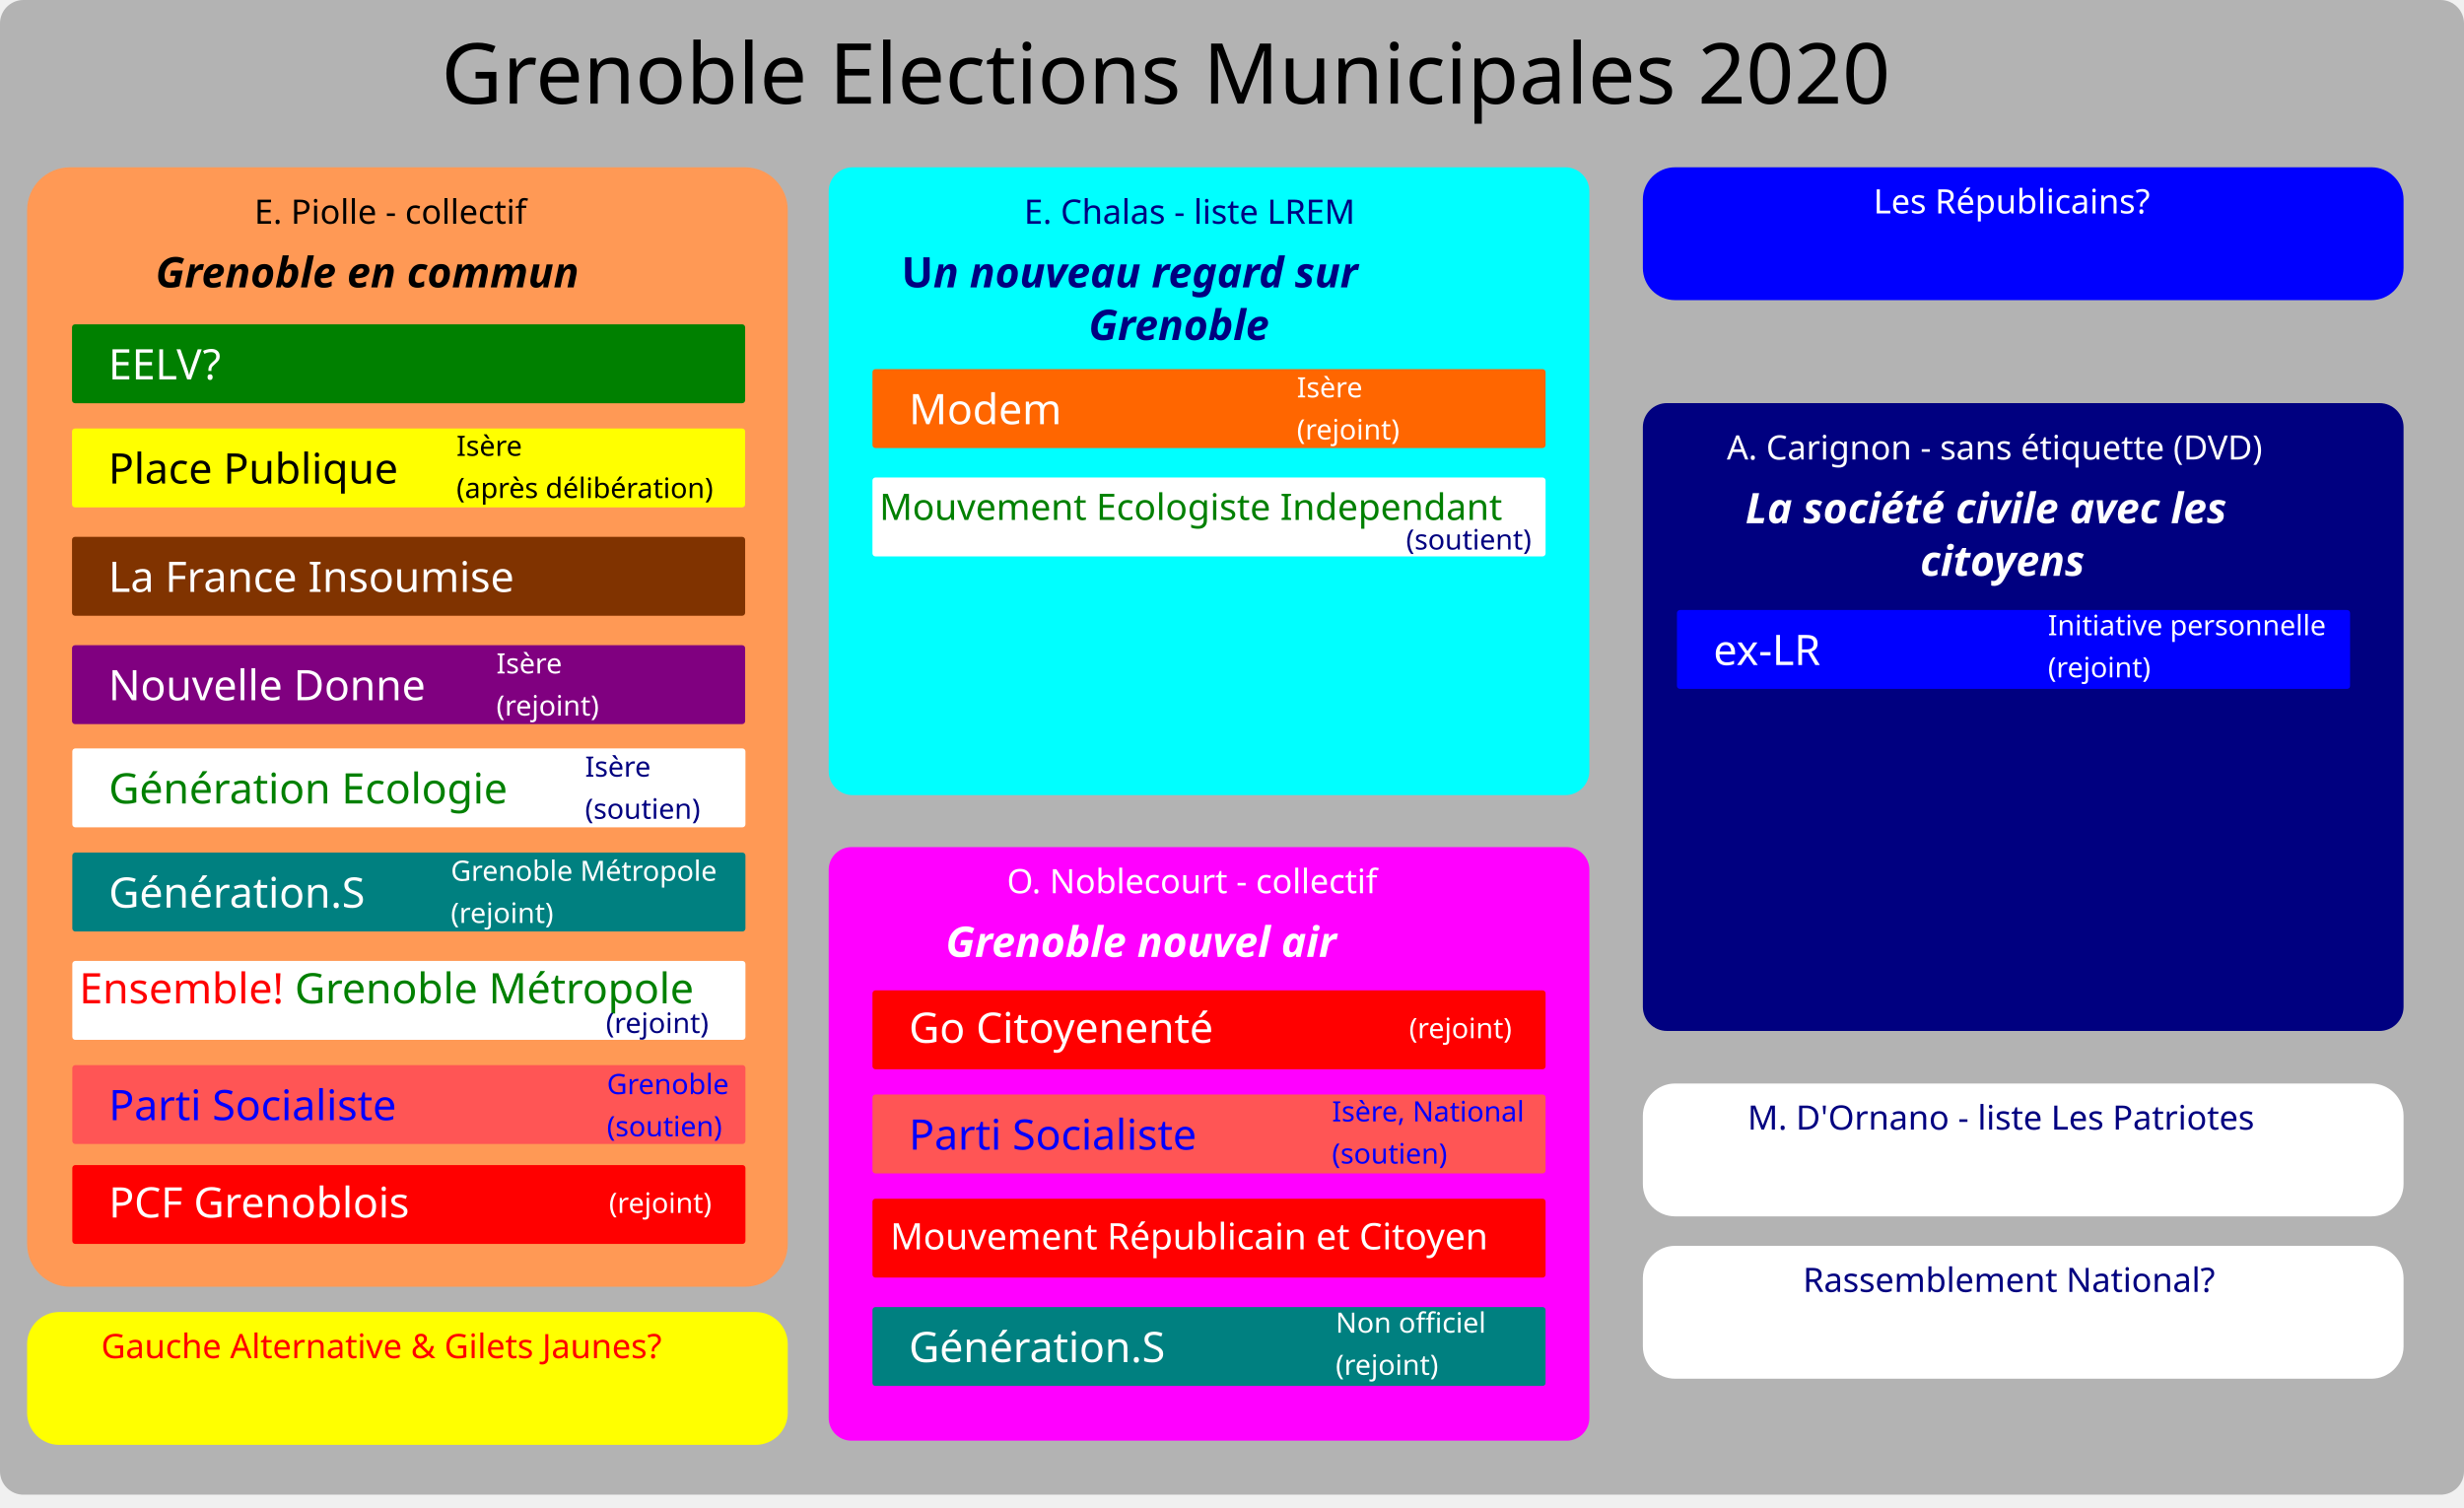
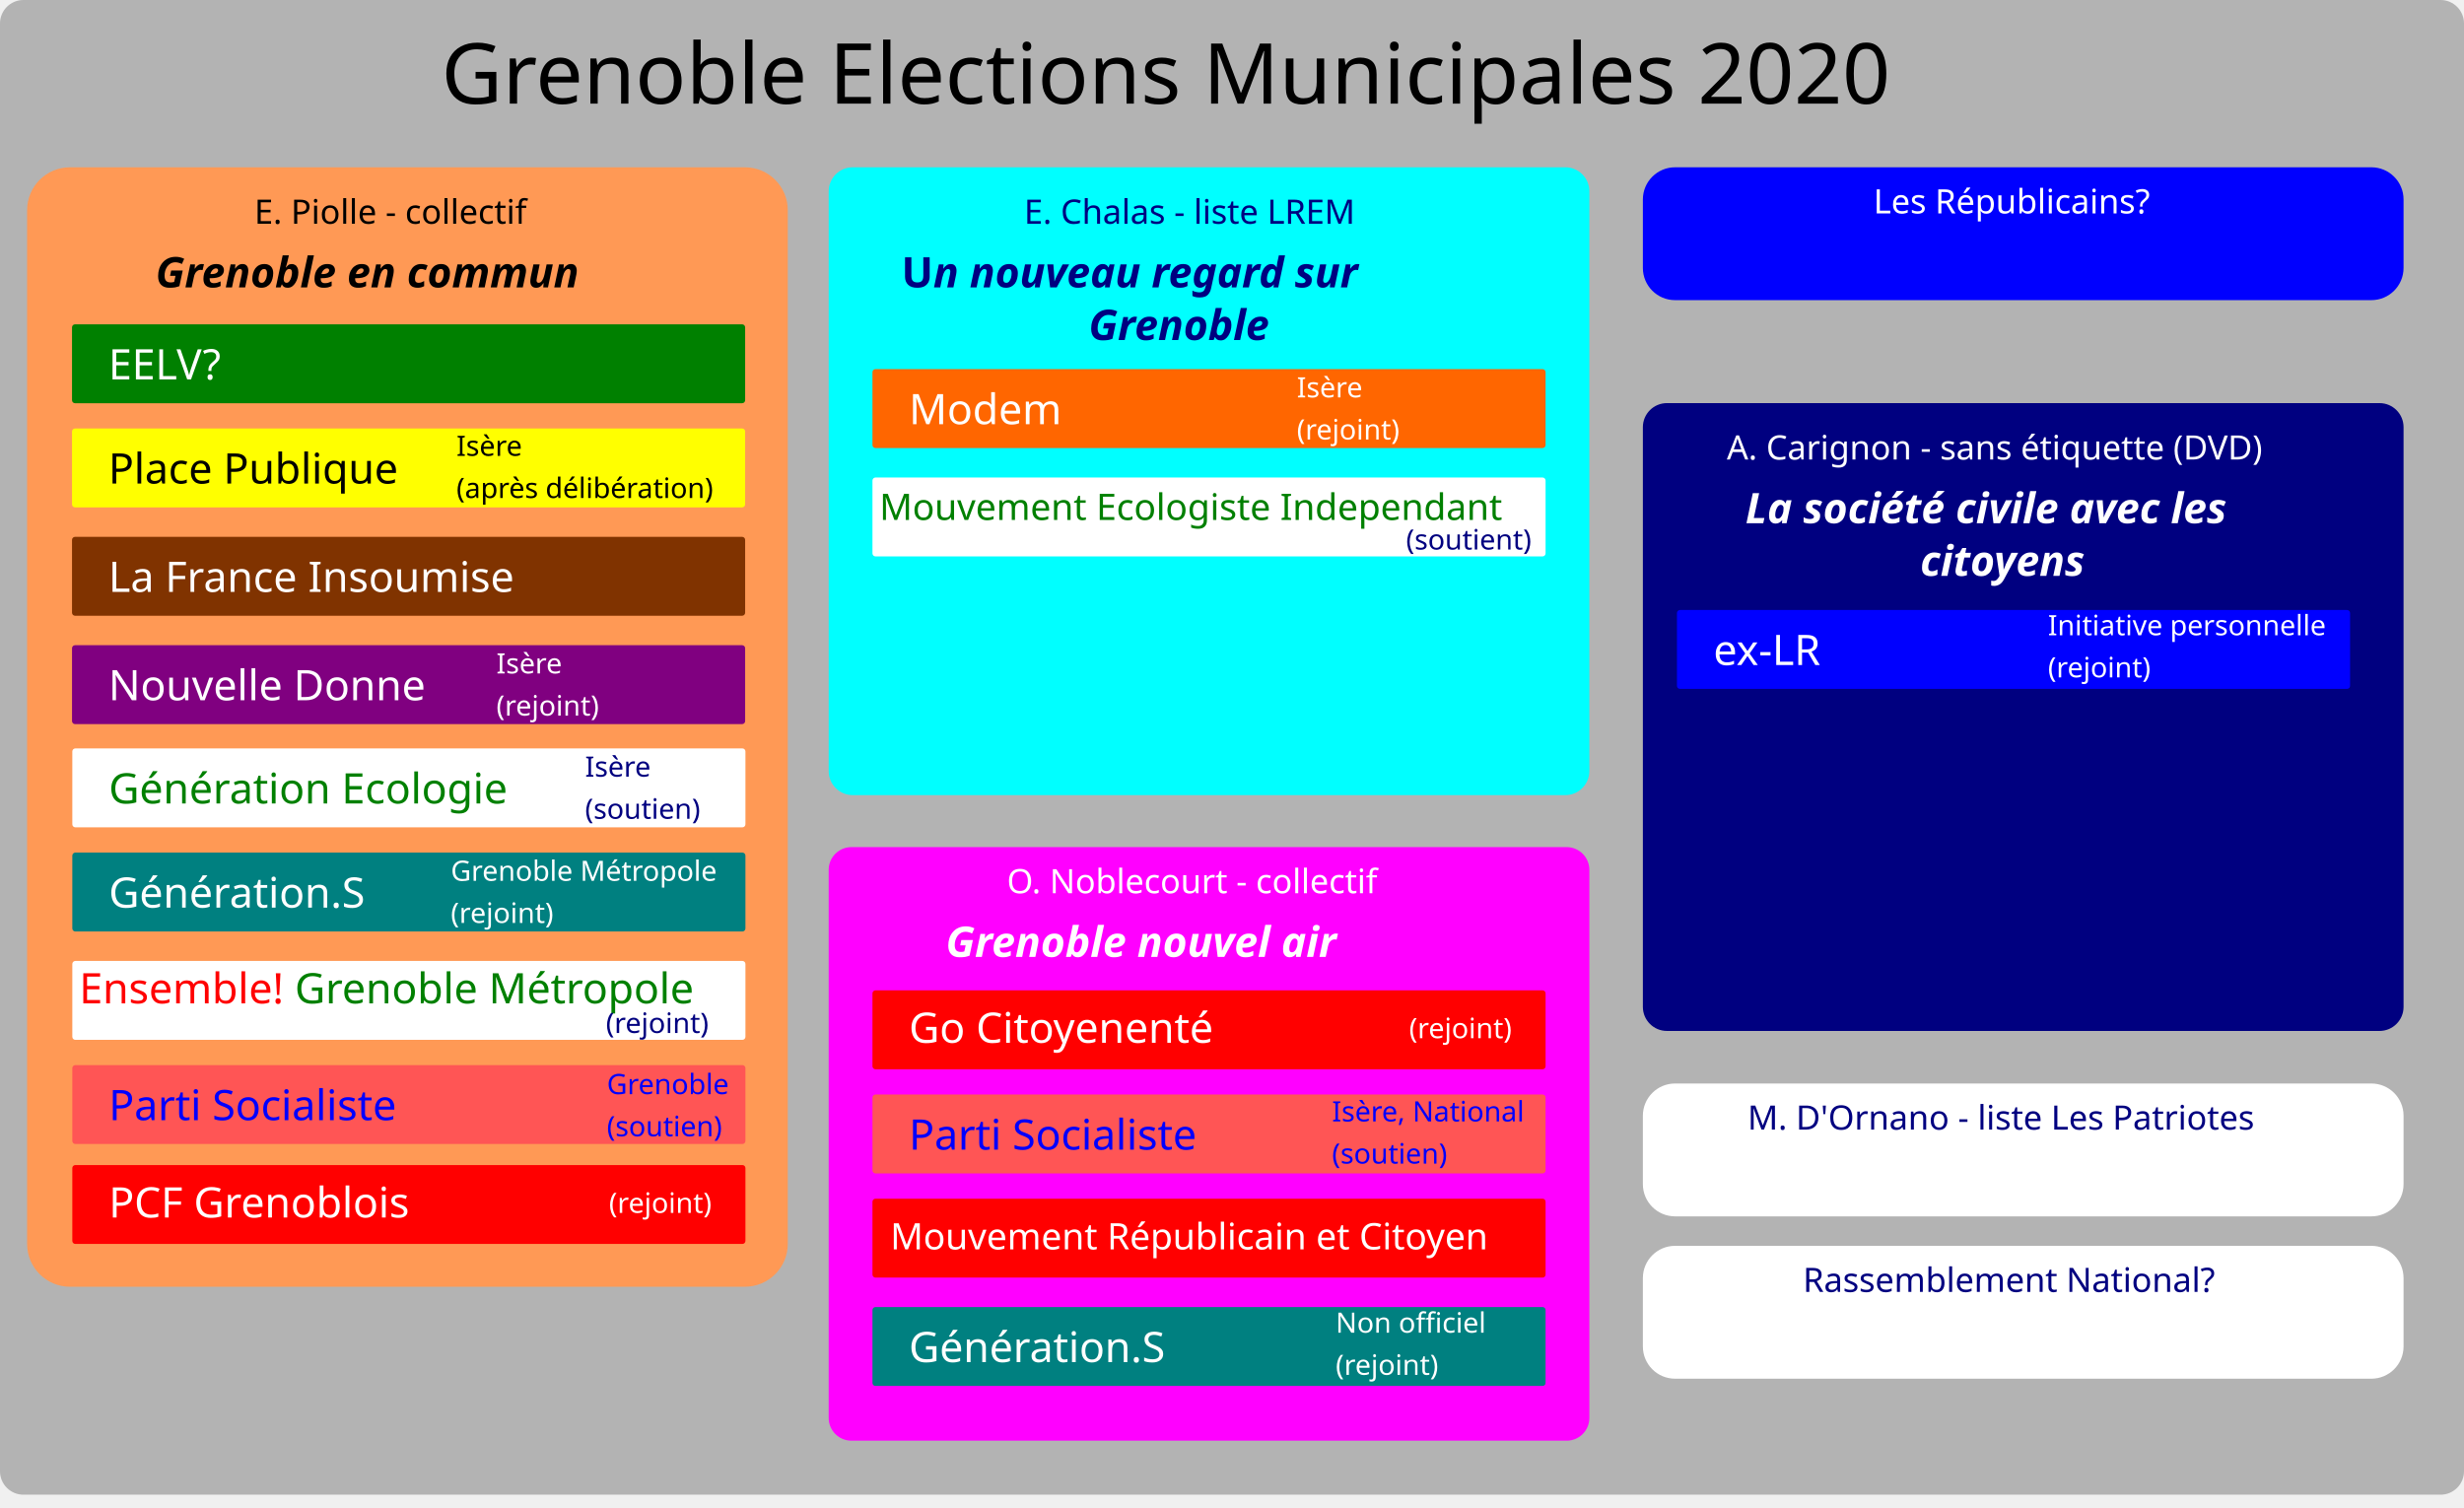
<svg xmlns="http://www.w3.org/2000/svg" width="309.641mm" height="189.4mm" viewBox="0 0 309.641 189.4" version="1.1" id="svg8">
  <defs id="defs2">
    <marker style="overflow:visible;" id="Arrow2Lend" refX="0.0" refY="0.0" orient="auto">
      <path transform="scale(1.1) rotate(180) translate(1,0)" d="M 8.719,4.034 L -2.207,0.016 L 8.719,-4.002 C 6.973,-1.63 6.983,1.616 8.719,4.034 z " style="fill-rule:evenodd;stroke-width:0.625;stroke-linejoin:round;stroke:#000000;stroke-opacity:1;fill:#000000;fill-opacity:1" id="path1338" />
    </marker>
    <marker style="overflow:visible" id="Arrow2Lstart" refX="0.0" refY="0.0" orient="auto">
      <path transform="scale(1.1) translate(1,0)" d="M 8.719,4.034 L -2.207,0.016 L 8.719,-4.002 C 6.973,-1.63 6.983,1.616 8.719,4.034 z " style="fill-rule:evenodd;stroke-width:0.625;stroke-linejoin:round;stroke:#000000;stroke-opacity:1;fill:#000000;fill-opacity:1" id="path1335" />
    </marker>
  </defs>
  <g transform="translate(-3.993841,-8.021178)" id="layer1">
    <rect ry="2.944" y="8.021" x="3.994" height="187.828" width="309.641" id="rect1052" style="fill:#b3b3b3;stroke-width:0.261" />
    <text xml:space="preserve" style="font-style:normal;font-weight:normal;font-size:10.583px;line-height:1.25;font-family:sans-serif;fill:#000000;fill-opacity:1;stroke:none;stroke-width:0.265" x="59.446" y="21.039" id="text12">
      <tspan id="tspan10" x="59.446" y="21.039" style="stroke-width:0.265">Grenoble Elections Municipales 2020</tspan>
    </text>
    <rect style="fill:#ff9955;fill-rule:evenodd;stroke-width:0.239" id="rect14" width="95.592" height="140.675" x="7.399" y="29.043" ry="5.389" />
    <text xml:space="preserve" style="font-style:normal;font-weight:normal;font-size:5.292px;line-height:1.25;font-family:sans-serif;fill:#000000;fill-opacity:1;stroke:none;stroke-width:0.265" x="23.552" y="44.137" id="text18">
      <tspan id="tspan16" x="23.552" y="44.137" style="font-style:italic;font-variant:normal;font-weight:bold;font-stretch:normal;font-family:sans-serif;-inkscape-font-specification:'sans-serif Bold Italic';stroke-width:0.265">Grenoble en commun</tspan>
    </text>
    <text xml:space="preserve" style="font-style:normal;font-weight:normal;font-size:4.233px;line-height:1.25;font-family:sans-serif;fill:#000000;fill-opacity:1;stroke:none;stroke-width:0.265" x="35.961" y="36.133" id="text22">
      <tspan id="tspan20" x="35.961" y="36.133" style="stroke-width:0.265">E. Piolle - collectif</tspan>
    </text>
    <rect ry="3.022" y="29.043" x="108.131" height="78.897" width="95.592" id="rect14-2" style="fill:#00ffff;fill-rule:evenodd;stroke-width:0.179" />
    <text id="text18-9" y="44.137" x="155.584" style="font-style:normal;font-weight:normal;font-size:5.292px;line-height:1.25;font-family:sans-serif;text-align:center;text-anchor:middle;fill:#000080;fill-opacity:1;stroke:none;stroke-width:0.265" xml:space="preserve">
      <tspan style="font-style:normal;font-variant:normal;font-weight:bold;font-stretch:normal;font-family:sans-serif;-inkscape-font-specification:'sans-serif Bold';text-align:center;text-anchor:middle;fill:#000080;stroke-width:0.265" y="44.137" x="155.584" id="tspan16-8">U<tspan style="font-style:italic;font-variant:normal;font-weight:bold;font-stretch:normal;font-family:sans-serif;-inkscape-font-specification:'sans-serif Bold Italic';fill:#000080" id="tspan53">n nouveau regard sur</tspan>
      </tspan>
      <tspan style="font-style:italic;font-variant:normal;font-weight:bold;font-stretch:normal;font-family:sans-serif;-inkscape-font-specification:'sans-serif Bold Italic';text-align:center;text-anchor:middle;fill:#000080;stroke-width:0.265" y="50.751" x="155.584" id="tspan51">Grenoble</tspan>
    </text>
    <text id="text22-2" y="36.133" x="132.687" style="font-style:normal;font-weight:normal;font-size:4.233px;line-height:1.25;font-family:sans-serif;fill:#000080;fill-opacity:1;stroke:none;stroke-width:0.265" xml:space="preserve">
      <tspan style="fill:#000080;stroke-width:0.265" y="36.133" x="132.687" id="tspan20-0">E. Chalas - liste LREM</tspan>
    </text>
    <rect style="fill:#000080;fill-rule:evenodd;stroke-width:0.179" id="rect14-2-5" width="95.592" height="78.897" x="210.447" y="58.677" ry="3.022" />
    <text xml:space="preserve" style="font-style:normal;font-weight:normal;font-size:5.292px;line-height:1.25;font-family:sans-serif;text-align:center;text-anchor:middle;fill:#ffffff;fill-opacity:1;stroke:none;stroke-width:0.265" x="259.071" y="73.77" id="text18-9-8">
      <tspan id="tspan51-5" x="259.071" y="73.77" style="font-style:italic;font-variant:normal;font-weight:bold;font-stretch:normal;font-family:sans-serif;-inkscape-font-specification:'sans-serif Bold Italic';text-align:center;text-anchor:middle;fill:#ffffff;stroke-width:0.265">La société civile avec les </tspan>
      <tspan id="tspan93" x="259.071" y="80.385" style="font-style:italic;font-variant:normal;font-weight:bold;font-stretch:normal;font-family:sans-serif;-inkscape-font-specification:'sans-serif Bold Italic';text-align:center;text-anchor:middle;fill:#ffffff;stroke-width:0.265">citoyens</tspan>
    </text>
    <text xml:space="preserve" style="font-style:normal;font-weight:normal;font-size:4.233px;line-height:1.25;font-family:sans-serif;fill:#ffffff;fill-opacity:1;stroke:none;stroke-width:0.265" x="220.991" y="65.766" id="text22-2-1">
      <tspan id="tspan20-0-3" x="220.991" y="65.766" style="fill:#ffffff;stroke-width:0.265">A. Carignon - sans étiquette (DVD)</tspan>
    </text>
    <rect style="fill:#ff00ff;fill-rule:evenodd;stroke-width:0.174" id="rect14-2-2" width="95.592" height="74.589" x="108.131" y="114.473" ry="2.857" />
    <text xml:space="preserve" style="font-style:normal;font-weight:normal;font-size:5.292px;line-height:1.25;font-family:sans-serif;text-align:center;text-anchor:middle;fill:#ffffff;fill-opacity:1;stroke:none;stroke-width:0.265" x="155.65" y="128.27" id="text18-9-1">
      <tspan id="tspan51-1" x="155.65" y="128.27" style="font-style:italic;font-variant:normal;font-weight:bold;font-stretch:normal;font-family:sans-serif;-inkscape-font-specification:'sans-serif Bold Italic';text-align:center;text-anchor:middle;fill:#ffffff;stroke-width:0.265">Grenoble nouvel air<tspan style="font-style:normal;font-variant:normal;font-weight:bold;font-stretch:normal;font-family:sans-serif;-inkscape-font-specification:'sans-serif Bold';text-align:center;text-anchor:middle;fill:#ffffff;stroke-width:0.265" id="tspan128" />
      </tspan>
    </text>
    <text xml:space="preserve" style="font-style:normal;font-weight:normal;font-size:4.233px;line-height:1.25;font-family:sans-serif;fill:#ffffff;fill-opacity:1;stroke:none;stroke-width:0.265" x="130.525" y="120.266" id="text22-2-8">
      <tspan id="tspan20-0-7" x="130.525" y="120.266" style="fill:#ffffff;stroke-width:0.265">O. Noblecourt - collectif</tspan>
    </text>
    <rect ry="0.38" y="48.777" x="13.044" height="9.914" width="84.589" id="rect14-3" style="fill:#008000;fill-rule:evenodd;stroke-width:0.06" />
    <text xml:space="preserve" style="font-style:normal;font-weight:normal;font-size:5.292px;line-height:1.25;font-family:sans-serif;fill:#000000;fill-opacity:1;stroke:none;stroke-width:0.265" x="17.616" y="55.696" id="text125">
      <tspan id="tspan123" x="17.616" y="55.696" style="fill:#ffffff;stroke-width:0.265">EELV?</tspan>
    </text>
    <rect style="fill:#ffff00;fill-rule:evenodd;stroke-width:0.06" id="rect14-3-9" width="84.589" height="9.914" x="13.044" y="61.866" ry="0.38" />
    <text id="text125-1" y="68.785" x="17.616" style="font-style:normal;font-weight:normal;font-size:5.292px;line-height:1.25;font-family:sans-serif;fill:#000000;fill-opacity:1;stroke:none;stroke-width:0.265" xml:space="preserve">
      <tspan style="fill:#000000;stroke-width:0.265" y="68.785" x="17.616" id="tspan123-7">Place Publique</tspan>
    </text>
    <text xml:space="preserve" style="font-size:4.233px;line-height:1.25;font-family:sans-serif;stroke-width:0.265" x="61.357" y="65.307" id="text150">
      <tspan id="tspan148" x="61.357" y="65.307" style="font-size:3.528px;stroke-width:0.265">Isère</tspan>
      <tspan x="61.357" y="70.598" style="font-size:3.528px;stroke-width:0.265" id="tspan152">(après délibération)</tspan>
    </text>
    <rect ry="0.38" y="75.483" x="13.044" height="9.914" width="84.589" id="rect14-3-9-0" style="fill:#803300;fill-rule:evenodd;stroke-width:0.06" />
    <text xml:space="preserve" style="font-style:normal;font-weight:normal;font-size:5.292px;line-height:1.25;font-family:sans-serif;fill:#ffffff;fill-opacity:1;stroke:none;stroke-width:0.265" x="17.616" y="82.403" id="text125-1-9">
      <tspan id="tspan123-7-5" x="17.616" y="82.403" style="fill:#ffffff;stroke-width:0.265">La France Insoumise</tspan>
    </text>
    <rect style="fill:#800080;fill-rule:evenodd;stroke-width:0.06" id="rect14-3-9-0-0" width="84.589" height="9.914" x="13.044" y="89.101" ry="0.38" />
    <text id="text125-1-9-3" y="96.02" x="17.616" style="font-style:normal;font-weight:normal;font-size:5.292px;line-height:1.25;font-family:sans-serif;fill:#ffffff;fill-opacity:1;stroke:none;stroke-width:0.265" xml:space="preserve">
      <tspan style="fill:#ffffff;stroke-width:0.265" y="96.02" x="17.616" id="tspan123-7-5-9">Nouvelle Donne</tspan>
    </text>
    <text id="text150-3" y="92.65" x="66.366" style="font-size:4.233px;line-height:1.25;font-family:sans-serif;fill:#ffffff;stroke-width:0.265" xml:space="preserve">
      <tspan style="font-size:3.528px;fill:#ffffff;stroke-width:0.265" y="92.65" x="66.366" id="tspan148-7">Isère</tspan>
      <tspan id="tspan152-8" style="font-size:3.528px;fill:#ffffff;stroke-width:0.265" y="97.942" x="66.366">(rejoint)</tspan>
    </text>
    <rect ry="0.38" y="102.071" x="13.081" height="9.914" width="84.589" id="rect14-3-9-0-0-4" style="fill:#ffffff;fill-rule:evenodd;stroke-width:0.06" />
    <text xml:space="preserve" style="font-style:normal;font-weight:normal;font-size:5.292px;line-height:1.25;font-family:sans-serif;fill:#008000;fill-opacity:1;stroke:none;stroke-width:0.265" x="17.653" y="108.99" id="text125-1-9-3-9">
      <tspan id="tspan123-7-5-9-1" x="17.653" y="108.99" style="fill:#008000;stroke-width:0.265">Génération Ecologie</tspan>
    </text>
    <text xml:space="preserve" style="font-size:4.233px;line-height:1.25;font-family:sans-serif;fill:#000080;stroke-width:0.265" x="77.515" y="105.62" id="text150-3-7">
      <tspan id="tspan148-7-5" x="77.515" y="105.62" style="font-size:3.528px;fill:#000080;stroke-width:0.265">Isère</tspan>
      <tspan x="77.515" y="110.911" style="font-size:3.528px;fill:#000080;stroke-width:0.265" id="tspan152-8-5">(soutien)</tspan>
    </text>
    <rect ry="0.38" y="54.409" x="113.632" height="9.914" width="84.589" id="rect14-3-9-0-0-45" style="fill:#ff6600;fill-rule:evenodd;stroke-width:0.06" />
    <text xml:space="preserve" style="font-style:normal;font-weight:normal;font-size:5.292px;line-height:1.25;font-family:sans-serif;fill:#ffffff;fill-opacity:1;stroke:none;stroke-width:0.265" x="118.21" y="61.328" id="text125-1-9-3-8">
      <tspan id="tspan123-7-5-9-6" x="118.21" y="61.328" style="fill:#ffffff;stroke-width:0.265">Modem</tspan>
    </text>
    <text xml:space="preserve" style="font-size:4.233px;line-height:1.25;font-family:sans-serif;fill:#ffffff;stroke-width:0.265" x="166.96" y="57.958" id="text150-3-2">
      <tspan id="tspan148-7-51" x="166.96" y="57.958" style="font-size:3.528px;fill:#ffffff;stroke-width:0.265">Isère</tspan>
      <tspan x="166.96" y="63.25" style="font-size:3.528px;fill:#ffffff;stroke-width:0.265" id="tspan152-8-3">(rejoint)</tspan>
    </text>
    <rect style="fill:#ff0000;fill-rule:evenodd;stroke-width:0.06" id="rect14-3-9-0-0-45-9" width="84.589" height="9.914" x="113.632" y="132.474" ry="0.38" />
    <text id="text125-1-9-3-8-3" y="139.064" x="118.21" style="font-style:normal;font-weight:normal;font-size:5.292px;line-height:1.25;font-family:sans-serif;fill:#ffffff;fill-opacity:1;stroke:none;stroke-width:0.265" xml:space="preserve">
      <tspan style="fill:#ffffff;stroke-width:0.265" y="139.064" x="118.21" id="tspan123-7-5-9-6-4">Go Citoyenenté</tspan>
    </text>
    <text id="text150-3-2-1" y="138.484" x="181.07" style="font-size:4.233px;line-height:1.25;font-family:sans-serif;fill:#ffffff;stroke-width:0.265" xml:space="preserve">
      <tspan id="tspan152-8-3-5" style="font-size:3.528px;fill:#ffffff;stroke-width:0.265" y="138.484" x="181.07">(rejoint)</tspan>
    </text>
    <rect ry="4.045" y="144.178" x="210.447" height="16.695" width="95.592" id="rect14-2-2-5" style="fill:#ffffff;fill-rule:evenodd;stroke-width:0.082" />
    <text id="text22-2-8-0" y="149.97" x="223.604" style="font-style:normal;font-weight:normal;font-size:4.233px;line-height:1.25;font-family:sans-serif;fill:#000080;fill-opacity:1;stroke:none;stroke-width:0.265" xml:space="preserve">
      <tspan style="fill:#000080;stroke-width:0.265" y="149.97" x="223.604" id="tspan20-0-7-6">M. D'Ornano - liste Les Patriotes</tspan>
    </text>
    <rect ry="0.38" y="115.16" x="13.081" height="9.914" width="84.589" id="rect14-3-9-0-0-7" style="fill:#008080;fill-rule:evenodd;stroke-width:0.06" />
    <text xml:space="preserve" style="font-style:normal;font-weight:normal;font-size:5.292px;line-height:1.25;font-family:sans-serif;fill:#ffffff;fill-opacity:1;stroke:none;stroke-width:0.265" x="17.653" y="122.079" id="text125-1-9-3-7">
      <tspan id="tspan123-7-5-9-9" x="17.653" y="122.079" style="fill:#ffffff;stroke-width:0.265">Génération.S</tspan>
    </text>
    <text xml:space="preserve" style="font-size:4.233px;line-height:1.25;font-family:sans-serif;fill:#ffffff;stroke-width:0.265" x="60.639" y="118.708" id="text150-3-5">
      <tspan id="tspan148-7-3" x="60.639" y="118.708" style="font-size:3.528px;fill:#ffffff;stroke-width:0.265">Grenoble Métropole</tspan>
      <tspan x="60.639" y="124" style="font-size:3.528px;fill:#ffffff;stroke-width:0.265" id="tspan152-8-33">(rejoint)</tspan>
    </text>
    <rect style="fill:#ffffff;fill-rule:evenodd;stroke-width:0.06" id="rect14-3-9-0-0-4-3" width="84.589" height="9.914" x="13.081" y="128.777" ry="0.38" />
    <text id="text125-1-9-3-9-5" y="134.109" x="13.948" style="font-style:normal;font-weight:normal;font-size:5.292px;line-height:1.25;font-family:sans-serif;fill:#ff0000;fill-opacity:1;stroke:none;stroke-width:0.265" xml:space="preserve">
      <tspan style="fill:#ff0000;stroke-width:0.265" y="134.109" x="13.948" id="tspan123-7-5-9-1-0">Ensemble! <tspan id="tspan1154" style="fill:#008000">Grenoble Métropole</tspan>
      </tspan>
    </text>
    <text id="text150-3-7-2" y="137.827" x="80.135" style="font-size:4.233px;line-height:1.25;font-family:sans-serif;fill:#000080;stroke-width:0.265" xml:space="preserve">
      <tspan id="tspan152-8-5-2" style="font-size:3.528px;fill:#000080;stroke-width:0.265" y="137.827" x="80.135">(rejoint)</tspan>
    </text>
    <rect style="fill:#0000ff;fill-rule:evenodd;stroke-width:0.082" id="rect14-2-2-5-8" width="95.592" height="16.695" x="210.447" y="29.043" ry="4.045" />
    <text xml:space="preserve" style="font-style:normal;font-weight:normal;font-size:4.233px;line-height:1.25;font-family:sans-serif;fill:#ffffff;fill-opacity:1;stroke:none;stroke-width:0.265" x="239.431" y="34.836" id="text22-2-8-0-4">
      <tspan id="tspan20-0-7-6-5" x="239.431" y="34.836" style="fill:#ffffff;stroke-width:0.265">Les Républicains?</tspan>
    </text>
-     <rect ry="4.045" y="172.894" x="7.399" height="16.695" width="95.592" id="rect14-2-2-5-8-6" style="fill:#ffff00;fill-rule:evenodd;stroke-width:0.082" />
-     <text id="text22-2-8-0-4-1" y="178.686" x="16.702" style="font-style:normal;font-weight:normal;font-size:4.233px;line-height:1.25;font-family:sans-serif;fill:#ff0000;fill-opacity:1;stroke:none;stroke-width:0.265" xml:space="preserve">
-       <tspan style="fill:#ff0000;stroke-width:0.265" y="178.686" x="16.702" id="tspan20-0-7-6-5-5">Gauche Alternative &amp; Gilets Jaunes?</tspan>
-     </text>
    <rect style="fill:#ffffff;fill-rule:evenodd;stroke-width:0.082" id="rect14-2-2-5-6" width="95.592" height="16.695" x="210.447" y="164.577" ry="4.045" />
    <text xml:space="preserve" style="font-style:normal;font-weight:normal;font-size:4.233px;line-height:1.25;font-family:sans-serif;fill:#000080;fill-opacity:1;stroke:none;stroke-width:0.265" x="230.568" y="170.369" id="text22-2-8-0-0">
      <tspan id="tspan20-0-7-6-3" x="230.568" y="170.369" style="fill:#000080;stroke-width:0.265">Rassemblement National?</tspan>
    </text>
    <rect ry="0.38" y="145.563" x="113.632" height="9.914" width="84.589" id="rect14-3-9-0-0-45-9-9" style="fill:#ff5555;fill-rule:evenodd;stroke-width:0.06;fill-opacity:1" />
    <text xml:space="preserve" style="font-style:normal;font-weight:normal;font-size:5.292px;line-height:1.25;font-family:sans-serif;fill:#0000ff;fill-opacity:1;stroke:none;stroke-width:0.265" x="118.21" y="152.49" id="text125-1-9-3-8-3-0">
      <tspan id="tspan123-7-5-9-6-4-7" x="118.21" y="152.49" style="fill:#0000ff;stroke-width:0.265">Parti Socialiste</tspan>
    </text>
    <text xml:space="preserve" style="font-size:4.233px;line-height:1.25;font-family:sans-serif;fill:#0000ff;stroke-width:0.265" x="171.377" y="148.948" id="text150-3-2-1-1">
      <tspan x="171.377" y="148.948" style="font-size:3.528px;fill:#0000ff;stroke-width:0.265" id="tspan152-8-3-5-6">Isère, National</tspan>
      <tspan id="tspan1267" x="171.377" y="154.24" style="font-size:3.528px;fill:#0000ff;stroke-width:0.265">(soutien)</tspan>
    </text>
    <rect style="fill:#ff5555;fill-rule:evenodd;stroke-width:0.06" id="rect14-3-9-0-0-45-9-9-2" width="84.589" height="9.914" x="13.081" y="141.866" ry="0.38" />
    <text id="text125-1-9-3-8-3-0-8" y="148.785" x="17.659" style="font-style:normal;font-weight:normal;font-size:5.292px;line-height:1.25;font-family:sans-serif;fill:#0000ff;fill-opacity:1;stroke:none;stroke-width:0.265" xml:space="preserve">
      <tspan style="fill:#0000ff;stroke-width:0.265" y="148.785" x="17.659" id="tspan123-7-5-9-6-4-7-2">Parti Socialiste</tspan>
    </text>
    <text id="text150-3-2-1-1-4" y="145.518" x="80.257" style="font-size:4.233px;line-height:1.25;font-family:sans-serif;fill:#0000ff;stroke-width:0.265" xml:space="preserve">
      <tspan id="tspan152-8-3-5-6-8" style="font-size:3.528px;fill:#0000ff;stroke-width:0.265" y="145.518" x="80.257">Grenoble</tspan>
      <tspan style="font-size:3.528px;fill:#0000ff;stroke-width:0.265" y="150.81" x="80.257" id="tspan1267-3">(soutien)</tspan>
    </text>
    <rect ry="0.38" y="158.652" x="113.632" height="9.914" width="84.589" id="rect14-3-9-0-0-45-9-3" style="fill:#ff0000;fill-rule:evenodd;stroke-width:0.06" />
    <text xml:space="preserve" style="font-style:normal;font-weight:normal;font-size:4.586px;line-height:1.25;font-family:sans-serif;fill:#ffffff;fill-opacity:1;stroke:none;stroke-width:0.265" x="115.862" y="165.024" id="text125-1-9-3-8-3-9">
      <tspan id="tspan123-7-5-9-6-4-9" x="115.862" y="165.024" style="fill:#ffffff;stroke-width:0.265">Mouvement Républicain et Citoyen</tspan>
    </text>
    <rect style="fill:#008080;fill-rule:evenodd;stroke-width:0.06" id="rect14-3-9-0-0-7-6" width="84.589" height="9.914" x="113.632" y="172.269" ry="0.38" />
    <text id="text125-1-9-3-7-5" y="179.189" x="118.204" style="font-style:normal;font-weight:normal;font-size:5.292px;line-height:1.25;font-family:sans-serif;fill:#ffffff;fill-opacity:1;stroke:none;stroke-width:0.265" xml:space="preserve">
      <tspan style="fill:#ffffff;stroke-width:0.265" y="179.189" x="118.204" id="tspan123-7-5-9-9-9">Génération.S</tspan>
    </text>
    <text id="text150-3-5-5" y="175.495" x="171.838" style="font-size:4.233px;line-height:1.25;font-family:sans-serif;fill:#ffffff;stroke-width:0.265" xml:space="preserve">
      <tspan style="font-size:3.528px;fill:#ffffff;stroke-width:0.265" y="175.495" x="171.838" id="tspan148-7-3-4">Non officiel</tspan>
      <tspan id="tspan152-8-33-9" style="font-size:3.528px;fill:#ffffff;stroke-width:0.265" y="180.787" x="171.838">(rejoint)</tspan>
    </text>
    <rect ry="0.38" y="154.425" x="13.081" height="9.914" width="84.589" id="rect14-3-9-0-0-45-9-37" style="fill:#ff0000;fill-rule:evenodd;stroke-width:0.06" />
    <text xml:space="preserve" style="font-style:normal;font-weight:normal;font-size:5.292px;line-height:1.25;font-family:sans-serif;fill:#ffffff;fill-opacity:1;stroke:none;stroke-width:0.265" x="17.659" y="161.015" id="text125-1-9-3-8-3-90">
      <tspan id="tspan123-7-5-9-6-4-2" x="17.659" y="161.015" style="fill:#ffffff;stroke-width:0.265">PCF Grenoblois</tspan>
    </text>
    <text xml:space="preserve" style="font-size:4.233px;line-height:1.25;font-family:sans-serif;fill:#ffffff;stroke-width:0.265" x="80.519" y="160.435" id="text150-3-2-1-3">
      <tspan x="80.519" y="160.435" style="font-size:3.528px;fill:#ffffff;stroke-width:0.265" id="tspan152-8-3-5-9">(rejoint)</tspan>
    </text>
    <rect style="fill:#0000ff;fill-rule:evenodd;stroke-width:0.06" id="rect14-3-9-0-0-45-97" width="84.589" height="9.914" x="214.73" y="84.675" ry="0.38" />
    <text id="text125-1-9-3-8-0" y="91.595" x="219.308" style="font-style:normal;font-weight:normal;font-size:5.292px;line-height:1.25;font-family:sans-serif;fill:#ffffff;fill-opacity:1;stroke:none;stroke-width:0.265" xml:space="preserve">
      <tspan style="fill:#ffffff;stroke-width:0.265" y="91.595" x="219.308" id="tspan123-7-5-9-6-3">ex-LR</tspan>
    </text>
    <text id="text150-3-2-9" y="87.851" x="261.351" style="font-size:4.233px;line-height:1.25;font-family:sans-serif;fill:#ffffff;stroke-width:0.265" xml:space="preserve">
      <tspan style="font-size:3.528px;fill:#ffffff;stroke-width:0.265" y="87.851" x="261.351" id="tspan148-7-51-8">Initiative personnelle</tspan>
      <tspan id="tspan152-8-3-6" style="font-size:3.528px;fill:#ffffff;stroke-width:0.265" y="93.143" x="261.351">(rejoint)</tspan>
    </text>
    <rect ry="0.38" y="68.027" x="113.632" height="9.914" width="84.589" id="rect14-3-9-0-0-4-3-3" style="fill:#ffffff;fill-rule:evenodd;stroke-width:0.06" />
    <text xml:space="preserve" style="font-style:normal;font-weight:normal;font-size:4.586px;line-height:1.25;font-family:sans-serif;fill:#ff0000;fill-opacity:1;stroke:none;stroke-width:0.265" x="114.5" y="73.359" id="text125-1-9-3-9-5-6">
      <tspan id="tspan123-7-5-9-1-0-5" x="114.5" y="73.359" style="fill:#008000;stroke-width:0.265">Mouvement Ecologiste Independant</tspan>
    </text>
    <text xml:space="preserve" style="font-size:4.233px;line-height:1.25;font-family:sans-serif;fill:#000080;stroke-width:0.265" x="180.686" y="77.077" id="text150-3-7-2-8">
      <tspan x="180.686" y="77.077" style="font-size:3.528px;fill:#000080;stroke-width:0.265" id="tspan152-8-5-2-1">(soutient)</tspan>
    </text>
  </g>
</svg>
